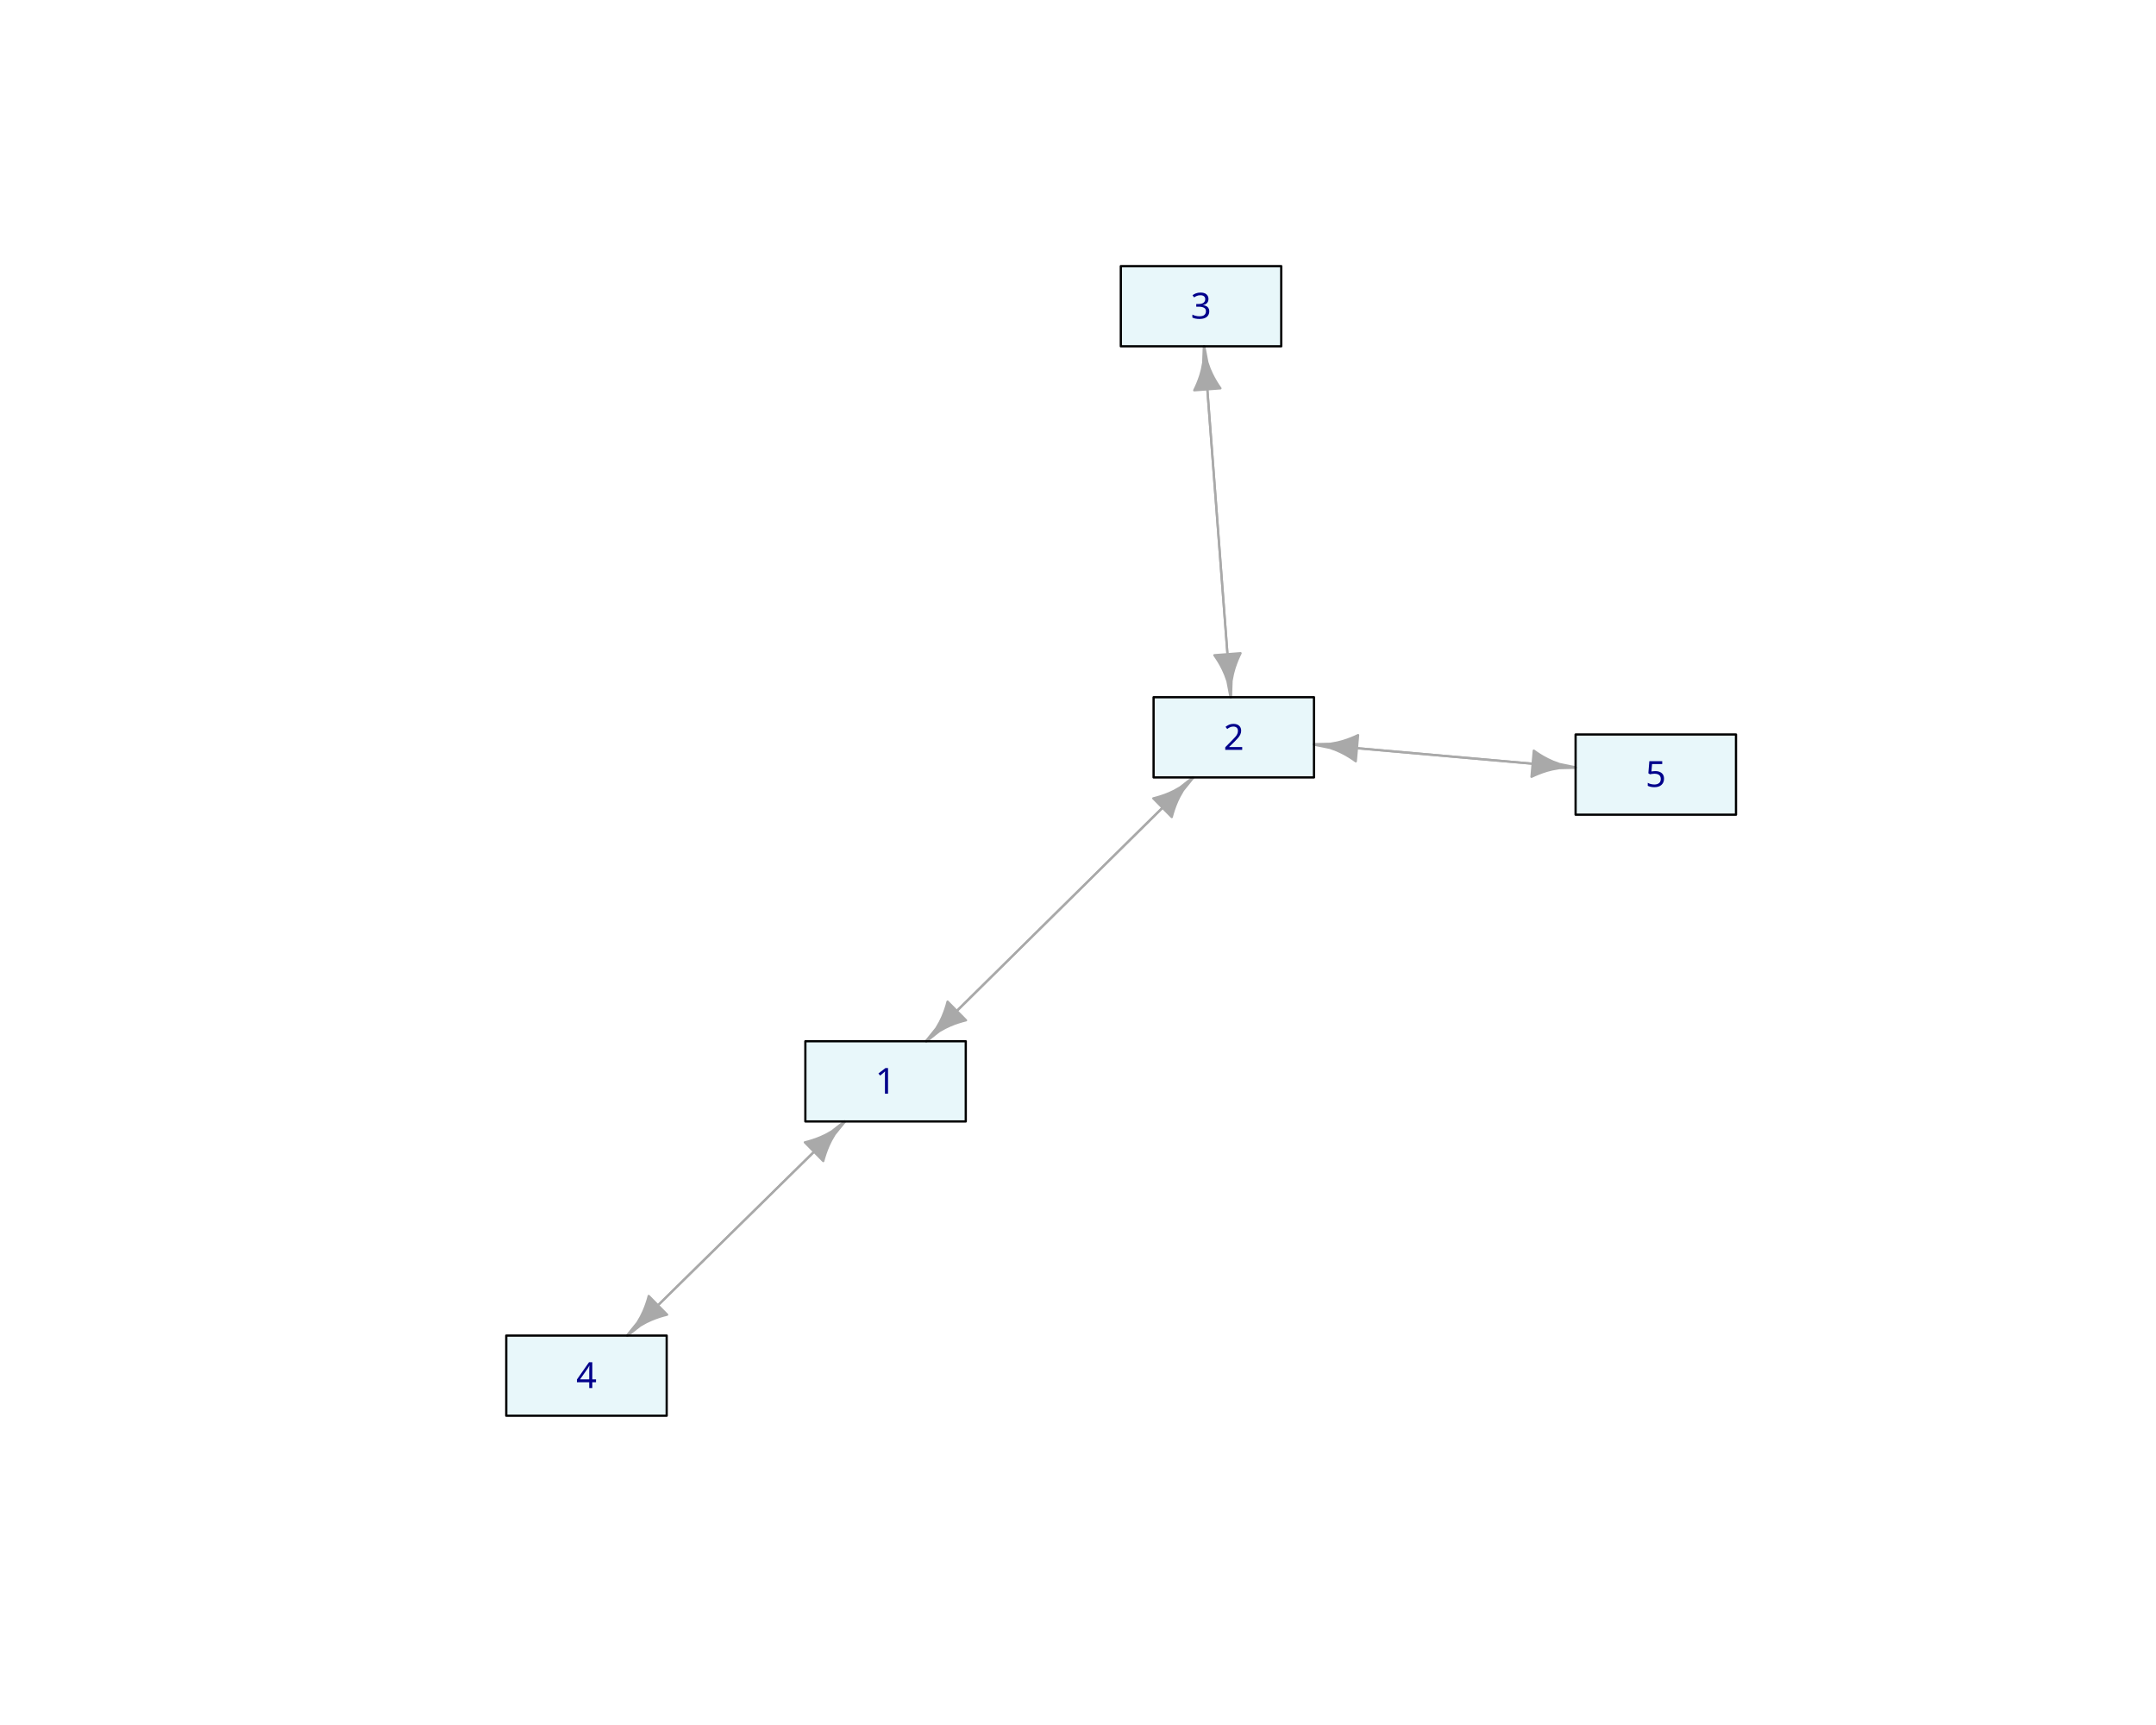
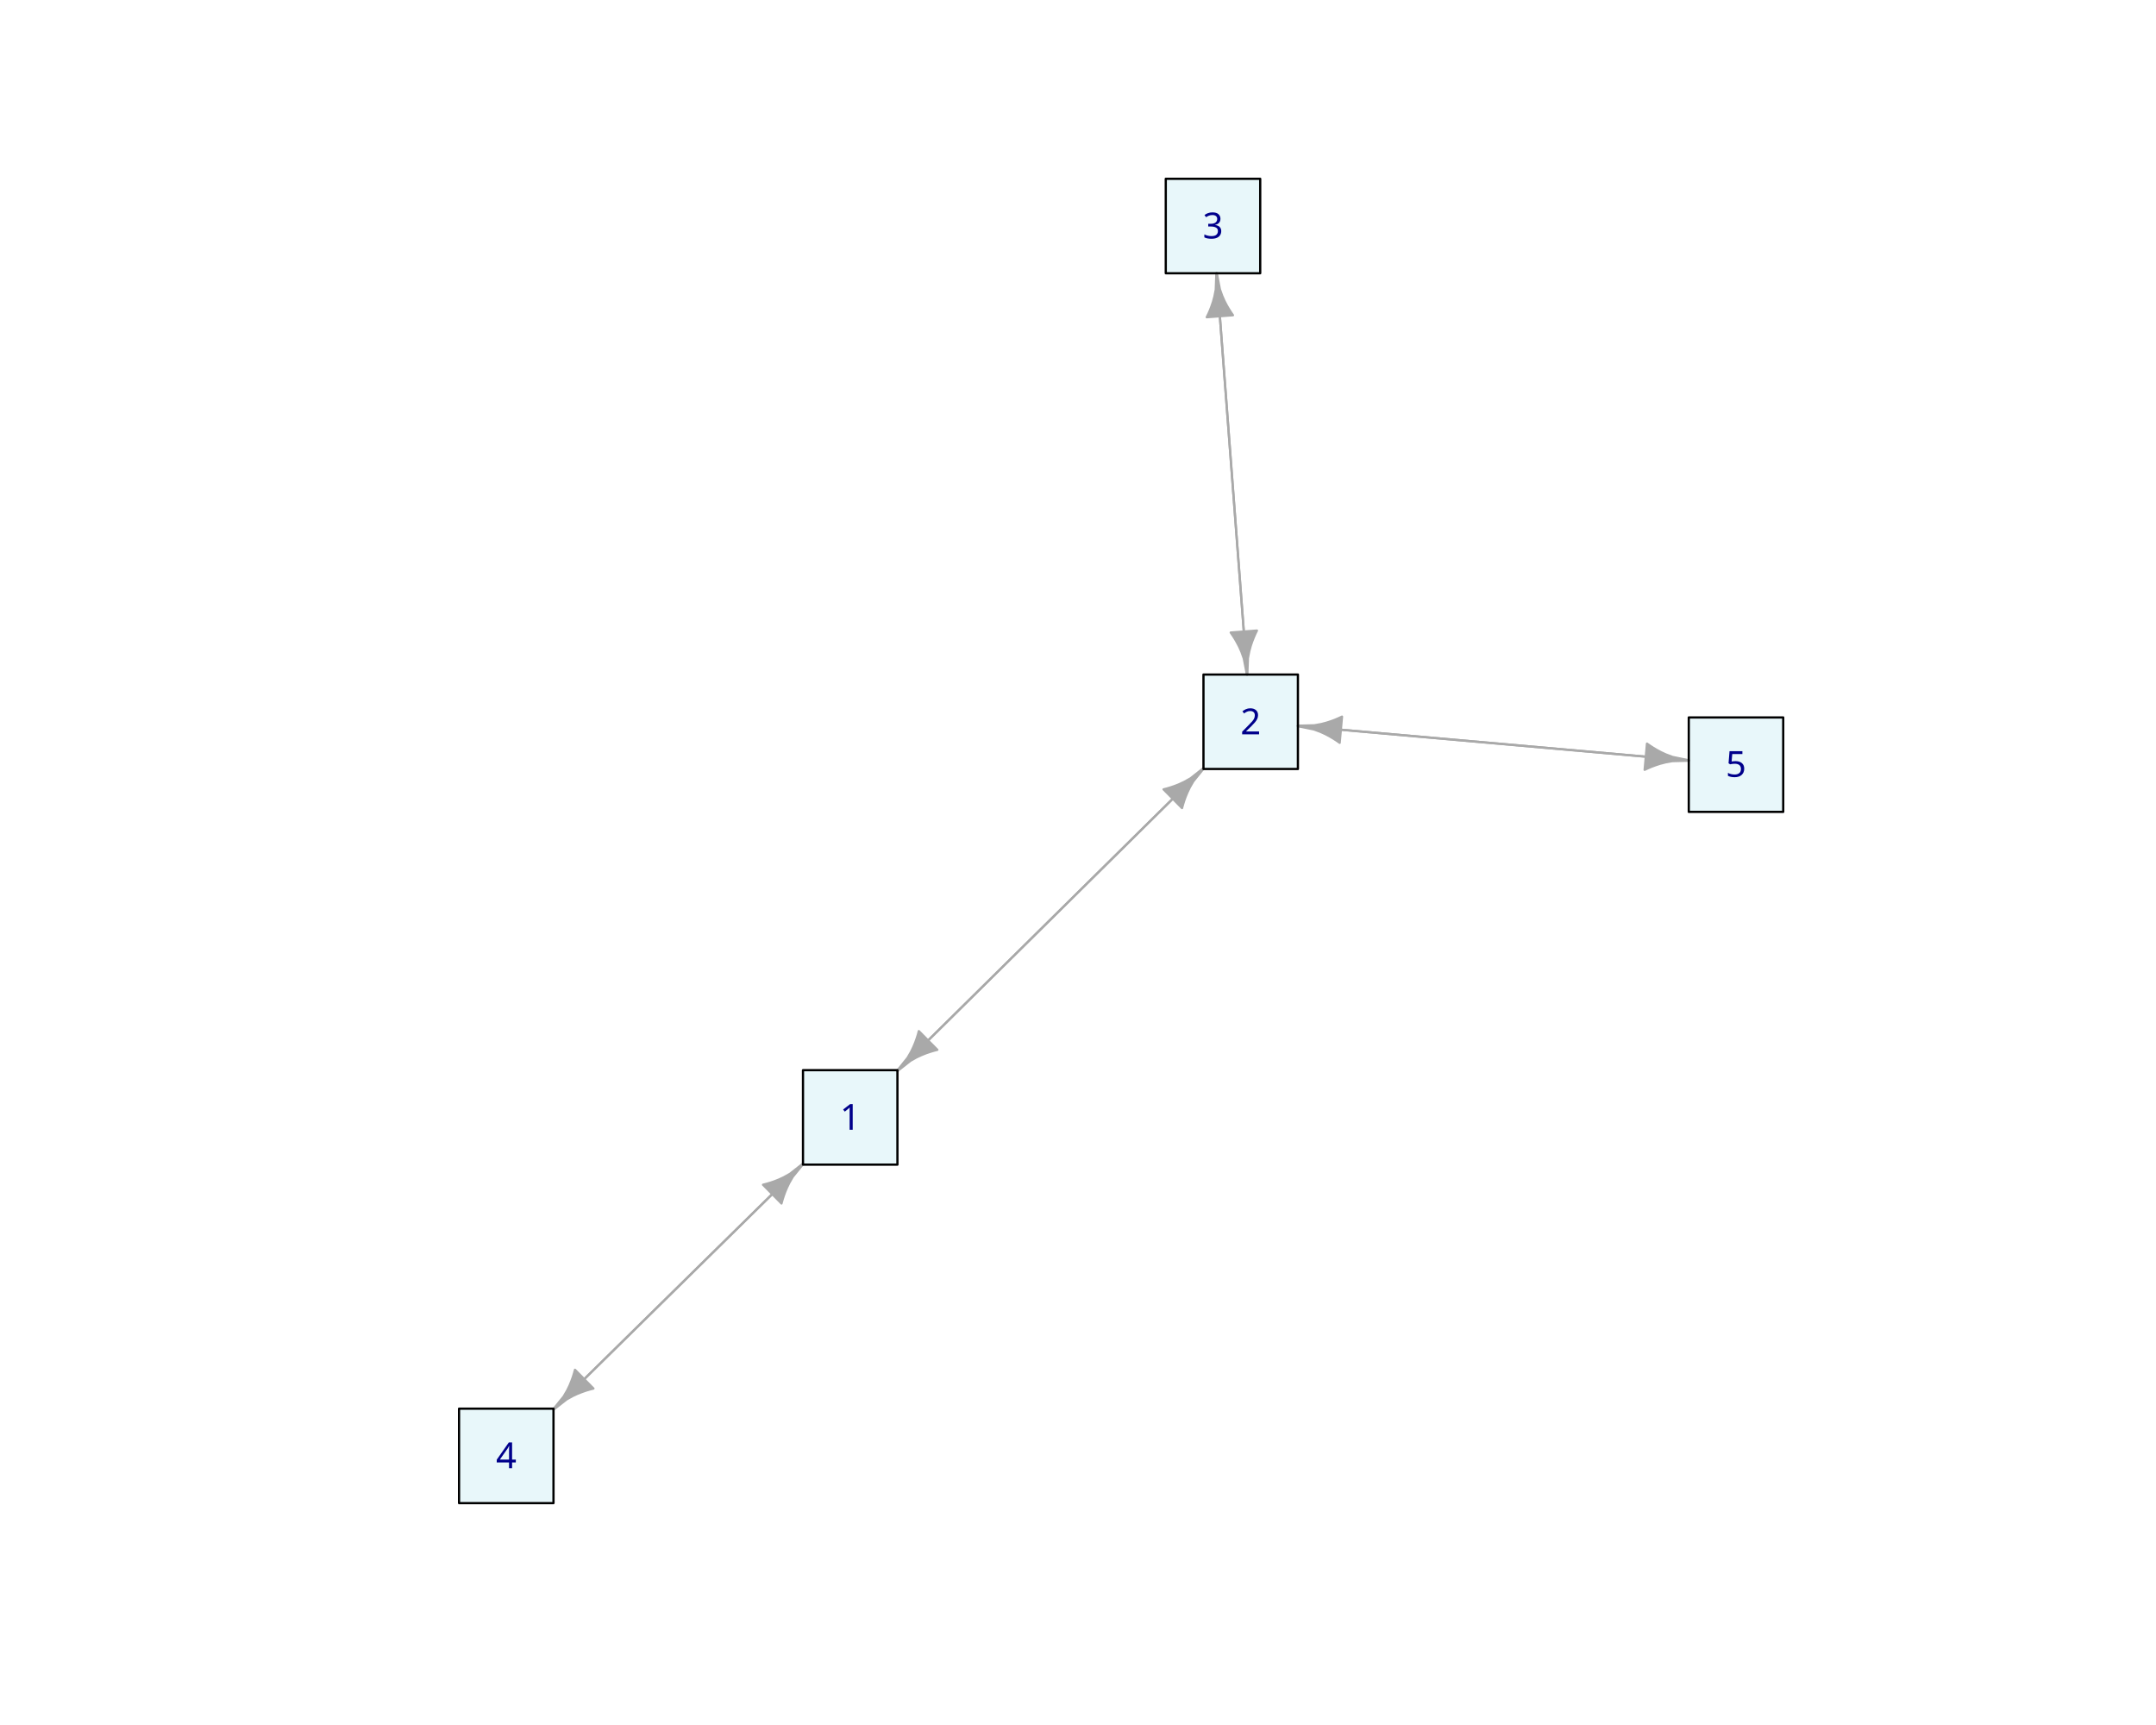
<svg xmlns="http://www.w3.org/2000/svg" class="svglite" data-engine-version="2.0" width="720.00pt" height="576.00pt" viewBox="0 0 720.00 576.00">
  <defs>
    <style type="text/css">
    .svglite line, .svglite polyline, .svglite polygon, .svglite path, .svglite rect, .svglite circle {
      fill: none;
      stroke: #000000;
      stroke-linecap: round;
      stroke-linejoin: round;
      stroke-miterlimit: 10.00;
    }
  </style>
  </defs>
  <rect width="100%" height="100%" style="stroke: none; fill: #FFFFFF;" />
  <defs>
    <clipPath id="cpMC4wMHw3MjAuMDB8MC4wMHw1NzYuMDA=">
      <rect x="0.00" y="0.00" width="720.00" height="576.00" />
    </clipPath>
  </defs>
  <g clip-path="url(#cpMC4wMHw3MjAuMDB8MC4wMHw1NzYuMDA=)">
</g>
  <defs>
    <clipPath id="cpNTkuMDR8Njg5Ljc2fDU5LjA0fDUwMi41Ng==">
      <rect x="59.04" y="59.04" width="630.72" height="443.52" />
    </clipPath>
  </defs>
  <g clip-path="url(#cpNTkuMDR8Njg5Ljc2fDU5LjA0fDUwMi41Ng==)">
-     <line x1="310.31" y1="346.68" x2="398.47" y2="259.59" style="stroke-width: 0.75; stroke: #A9A9A9;" />
-     <line x1="281.09" y1="375.48" x2="209.46" y2="445.96" style="stroke-width: 0.75; stroke: #A9A9A9;" />
-     <line x1="397.44" y1="260.60" x2="309.28" y2="347.69" style="stroke-width: 0.75; stroke: #A9A9A9;" />
-     <line x1="440.24" y1="248.69" x2="526.17" y2="256.29" style="stroke-width: 0.75; stroke: #A9A9A9;" />
-     <line x1="410.90" y1="231.37" x2="402.10" y2="115.64" style="stroke-width: 0.75; stroke: #A9A9A9;" />
-     <line x1="210.49" y1="444.95" x2="282.12" y2="374.47" style="stroke-width: 0.75; stroke: #A9A9A9;" />
-     <line x1="524.73" y1="256.16" x2="438.81" y2="248.56" style="stroke-width: 0.75; stroke: #A9A9A9;" />
-     <line x1="402.21" y1="117.08" x2="411.01" y2="232.81" style="stroke-width: 0.75; stroke: #A9A9A9;" />
-     <polygon points="391.31,272.83 391.64,271.64 392.03,270.39 392.51,269.05 393.11,267.58 393.91,265.93 395.08,263.90 398.52,259.64 398.42,259.54 394.11,262.92 392.08,264.07 390.41,264.85 388.94,265.43 387.59,265.89 386.33,266.27 385.14,266.58 " style="stroke-width: 0.75; stroke: #A9A9A9; fill: #A9A9A9;" />
-     <polygon points="216.64,432.73 216.32,433.92 215.92,435.17 215.44,436.51 214.83,437.98 214.03,439.63 212.86,441.65 209.41,445.91 209.51,446.01 213.82,442.63 215.86,441.49 217.53,440.72 219.00,440.14 220.35,439.67 221.61,439.30 222.80,438.99 " style="stroke-width: 0.75; stroke: #A9A9A9; fill: #A9A9A9;" />
-     <polygon points="316.44,334.44 316.12,335.63 315.72,336.89 315.24,338.23 314.64,339.69 313.84,341.35 312.67,343.37 309.23,347.64 309.34,347.74 313.64,344.35 315.68,343.21 317.34,342.43 318.81,341.84 320.16,341.38 321.42,341.00 322.62,340.69 " style="stroke-width: 0.75; stroke: #A9A9A9; fill: #A9A9A9;" />
-     <polygon points="511.44,259.39 512.56,258.87 513.77,258.36 515.10,257.86 516.61,257.37 518.39,256.91 520.69,256.49 526.16,256.36 526.17,256.22 520.81,255.12 518.62,254.31 516.95,253.54 515.55,252.80 514.32,252.07 513.22,251.35 512.21,250.64 " style="stroke-width: 0.75; stroke: #A9A9A9; fill: #A9A9A9;" />
-     <polygon points="407.57,129.67 406.87,128.65 406.17,127.54 405.46,126.30 404.73,124.89 403.98,123.22 403.20,121.02 402.17,115.64 402.03,115.65 401.82,121.12 401.38,123.41 400.90,125.19 400.39,126.69 399.87,128.02 399.35,129.22 398.81,130.33 " style="stroke-width: 0.75; stroke: #A9A9A9; fill: #A9A9A9;" />
-     <polygon points="274.93,387.70 275.26,386.51 275.66,385.26 276.14,383.92 276.75,382.45 277.55,380.80 278.72,378.78 282.17,374.52 282.07,374.42 277.75,377.80 275.72,378.94 274.05,379.71 272.58,380.29 271.23,380.75 269.97,381.13 268.77,381.44 " style="stroke-width: 0.75; stroke: #A9A9A9; fill: #A9A9A9;" />
-     <polygon points="453.54,245.46 452.42,245.98 451.21,246.49 449.88,246.99 448.37,247.48 446.59,247.94 444.29,248.36 438.81,248.49 438.80,248.64 444.17,249.73 446.36,250.54 448.03,251.31 449.43,252.05 450.65,252.78 451.76,253.50 452.77,254.21 " style="stroke-width: 0.75; stroke: #A9A9A9; fill: #A9A9A9;" />
-     <polygon points="405.54,218.78 406.23,219.80 406.94,220.91 407.65,222.14 408.37,223.55 409.12,225.23 409.91,227.43 410.94,232.81 411.08,232.80 411.28,227.33 411.73,225.03 412.21,223.26 412.72,221.76 413.23,220.43 413.76,219.23 414.29,218.11 " style="stroke-width: 0.75; stroke: #A9A9A9; fill: #A9A9A9;" />
-     <rect x="268.95" y="347.69" width="53.57" height="26.78" style="stroke-width: 0.75; fill: #1AB3CC; fill-opacity: 0.10;" />
-     <rect x="385.24" y="232.81" width="53.57" height="26.78" style="stroke-width: 0.75; fill: #1AB3CC; fill-opacity: 0.10;" />
-     <rect x="374.30" y="88.86" width="53.57" height="26.78" style="stroke-width: 0.75; fill: #1AB3CC; fill-opacity: 0.10;" />
-     <rect x="169.07" y="445.96" width="53.57" height="26.78" style="stroke-width: 0.75; fill: #1AB3CC; fill-opacity: 0.10;" />
-     <rect x="526.17" y="245.26" width="53.57" height="26.78" style="stroke-width: 0.75; fill: #1AB3CC; fill-opacity: 0.10;" />
+     <line x1="300.72" y1="356.53" x2="401.90" y2="256.58" style="stroke-width: 0.75; stroke: #A9A9A9;" />
+     <line x1="267.13" y1="389.64" x2="184.83" y2="470.62" style="stroke-width: 0.75; stroke: #A9A9A9;" />
+     <line x1="400.88" y1="257.59" x2="299.70" y2="357.54" style="stroke-width: 0.75; stroke: #A9A9A9;" />
+     <line x1="434.87" y1="242.53" x2="563.97" y2="253.94" style="stroke-width: 0.75; stroke: #A9A9A9;" />
+     <line x1="416.36" y1="223.80" x2="406.28" y2="91.23" style="stroke-width: 0.75; stroke: #A9A9A9;" />
+     <line x1="185.86" y1="469.61" x2="268.16" y2="388.63" style="stroke-width: 0.75; stroke: #A9A9A9;" />
+     <line x1="562.53" y1="253.81" x2="433.44" y2="242.40" style="stroke-width: 0.75; stroke: #A9A9A9;" />
+     <line x1="406.39" y1="92.67" x2="416.47" y2="225.24" style="stroke-width: 0.75; stroke: #A9A9A9;" />
+     <polygon points="394.74,269.83 395.07,268.64 395.46,267.38 395.94,266.04 396.55,264.58 397.34,262.92 398.51,260.90 401.95,256.63 401.85,256.53 397.55,259.92 395.51,261.06 393.84,261.84 392.37,262.43 391.02,262.89 389.76,263.27 388.57,263.58 " style="stroke-width: 0.75; stroke: #A9A9A9; fill: #A9A9A9;" />
+     <polygon points="192.02,457.39 191.69,458.58 191.30,459.83 190.81,461.17 190.21,462.64 189.41,464.29 188.23,466.31 184.78,470.57 184.89,470.67 189.20,467.29 191.24,466.15 192.90,465.38 194.38,464.80 195.72,464.33 196.99,463.96 198.18,463.65 " style="stroke-width: 0.75; stroke: #A9A9A9; fill: #A9A9A9;" />
+     <polygon points="306.85,344.30 306.53,345.49 306.13,346.75 305.65,348.09 305.05,349.55 304.25,351.21 303.08,353.23 299.64,357.49 299.75,357.60 304.05,354.21 306.09,353.06 307.75,352.29 309.22,351.70 310.57,351.24 311.83,350.86 313.03,350.55 " style="stroke-width: 0.75; stroke: #A9A9A9; fill: #A9A9A9;" />
+     <polygon points="549.23,257.05 550.35,256.52 551.56,256.01 552.90,255.51 554.41,255.02 556.18,254.56 558.48,254.15 563.96,254.01 563.97,253.87 558.60,252.77 556.41,251.96 554.74,251.19 553.35,250.45 552.12,249.72 551.02,249.00 550.01,248.30 " style="stroke-width: 0.75; stroke: #A9A9A9; fill: #A9A9A9;" />
+     <polygon points="411.75,105.26 411.06,104.24 410.35,103.13 409.64,101.90 408.91,100.49 408.17,98.81 407.38,96.61 406.35,91.23 406.21,91.24 406.01,96.71 405.56,99.01 405.08,100.78 404.57,102.28 404.06,103.61 403.53,104.81 402.99,105.93 " style="stroke-width: 0.75; stroke: #A9A9A9; fill: #A9A9A9;" />
+     <polygon points="260.98,401.86 261.30,400.68 261.70,399.42 262.18,398.08 262.79,396.62 263.59,394.96 264.76,392.94 268.21,388.69 268.11,388.58 263.80,391.96 261.76,393.10 260.09,393.88 258.62,394.46 257.27,394.92 256.01,395.29 254.81,395.60 " style="stroke-width: 0.75; stroke: #A9A9A9; fill: #A9A9A9;" />
+     <polygon points="448.17,239.29 447.05,239.81 445.84,240.33 444.50,240.83 443.00,241.31 441.22,241.78 438.92,242.19 433.44,242.33 433.43,242.47 438.80,243.57 440.99,244.38 442.66,245.15 444.06,245.89 445.28,246.62 446.39,247.33 447.39,248.04 " style="stroke-width: 0.75; stroke: #A9A9A9; fill: #A9A9A9;" />
+     <polygon points="411.00,211.21 411.70,212.23 412.40,213.34 413.11,214.58 413.84,215.98 414.58,217.66 415.37,219.86 416.40,225.24 416.54,225.23 416.74,219.76 417.19,217.46 417.67,215.69 418.18,214.19 418.70,212.86 419.22,211.66 419.76,210.55 " style="stroke-width: 0.75; stroke: #A9A9A9; fill: #A9A9A9;" />
+     <rect x="268.16" y="357.35" width="31.54" height="31.54" style="stroke-width: 0.75; fill: #1AB3CC; fill-opacity: 0.10;" />
+     <rect x="401.90" y="225.24" width="31.54" height="31.54" style="stroke-width: 0.75; fill: #1AB3CC; fill-opacity: 0.10;" />
+     <rect x="389.31" y="59.70" width="31.54" height="31.54" style="stroke-width: 0.75; fill: #1AB3CC; fill-opacity: 0.10;" />
+     <rect x="153.30" y="470.37" width="31.54" height="31.54" style="stroke-width: 0.75; fill: #1AB3CC; fill-opacity: 0.10;" />
+     <rect x="563.97" y="239.56" width="31.54" height="31.54" style="stroke-width: 0.75; fill: #1AB3CC; fill-opacity: 0.10;" />
  </g>
  <g clip-path="url(#cpMC4wMHw3MjAuMDB8MC4wMHw1NzYuMDA=)">
-     <text x="295.73" y="365.21" text-anchor="middle" style="font-size: 12.00px; fill: #00008B; font-family: sans;" textLength="6.67px" lengthAdjust="spacingAndGlyphs">1</text>
-     <text x="412.03" y="250.39" text-anchor="middle" style="font-size: 12.00px; fill: #00008B; font-family: sans;" textLength="6.67px" lengthAdjust="spacingAndGlyphs">2</text>
-     <text x="401.08" y="106.38" text-anchor="middle" style="font-size: 12.00px; fill: #00008B; font-family: sans;" textLength="6.67px" lengthAdjust="spacingAndGlyphs">3</text>
-     <text x="195.85" y="463.48" text-anchor="middle" style="font-size: 12.00px; fill: #00008B; font-family: sans;" textLength="6.67px" lengthAdjust="spacingAndGlyphs">4</text>
-     <text x="552.95" y="262.73" text-anchor="middle" style="font-size: 12.00px; fill: #00008B; font-family: sans;" textLength="6.67px" lengthAdjust="spacingAndGlyphs">5</text>
+     <text x="283.93" y="377.25" text-anchor="middle" style="font-size: 12.00px; fill: #00008B; font-family: sans;" textLength="6.67px" lengthAdjust="spacingAndGlyphs">1</text>
+     <text x="417.67" y="245.20" text-anchor="middle" style="font-size: 12.00px; fill: #00008B; font-family: sans;" textLength="6.67px" lengthAdjust="spacingAndGlyphs">2</text>
+     <text x="405.08" y="79.60" text-anchor="middle" style="font-size: 12.00px; fill: #00008B; font-family: sans;" textLength="6.67px" lengthAdjust="spacingAndGlyphs">3</text>
+     <text x="169.07" y="490.26" text-anchor="middle" style="font-size: 12.00px; fill: #00008B; font-family: sans;" textLength="6.67px" lengthAdjust="spacingAndGlyphs">4</text>
+     <text x="579.73" y="259.40" text-anchor="middle" style="font-size: 12.00px; fill: #00008B; font-family: sans;" textLength="6.67px" lengthAdjust="spacingAndGlyphs">5</text>
  </g>
</svg>
